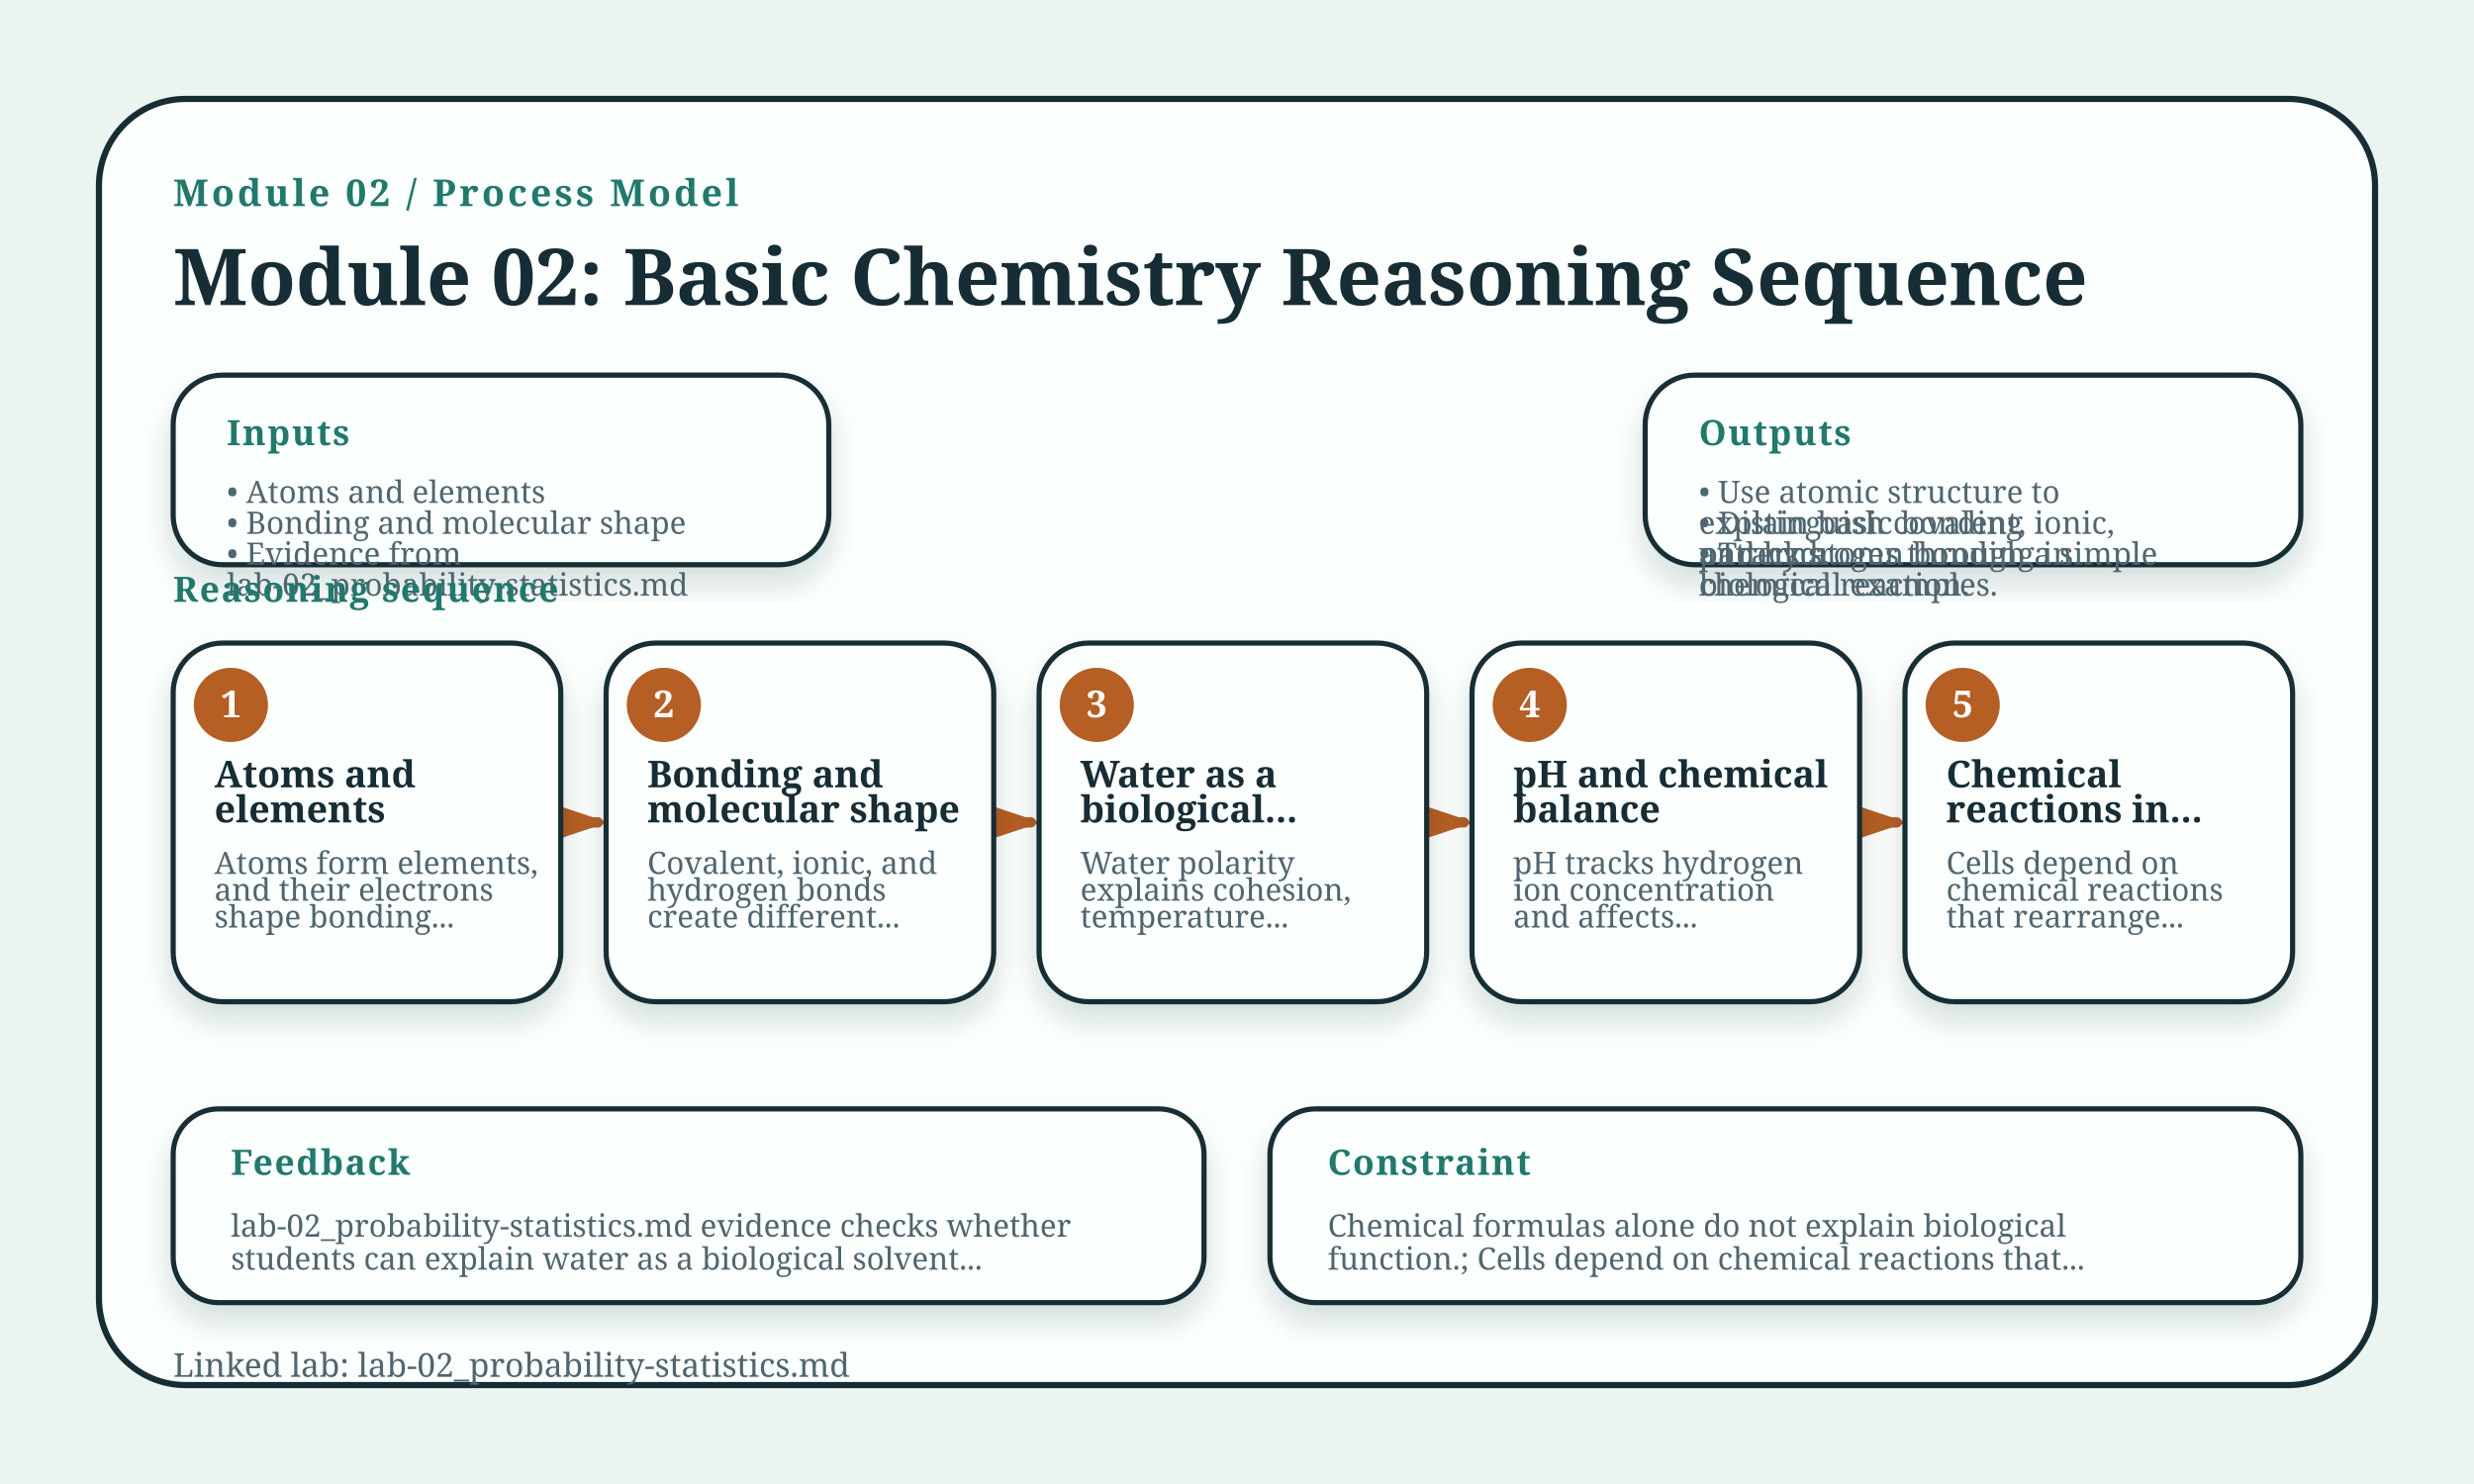
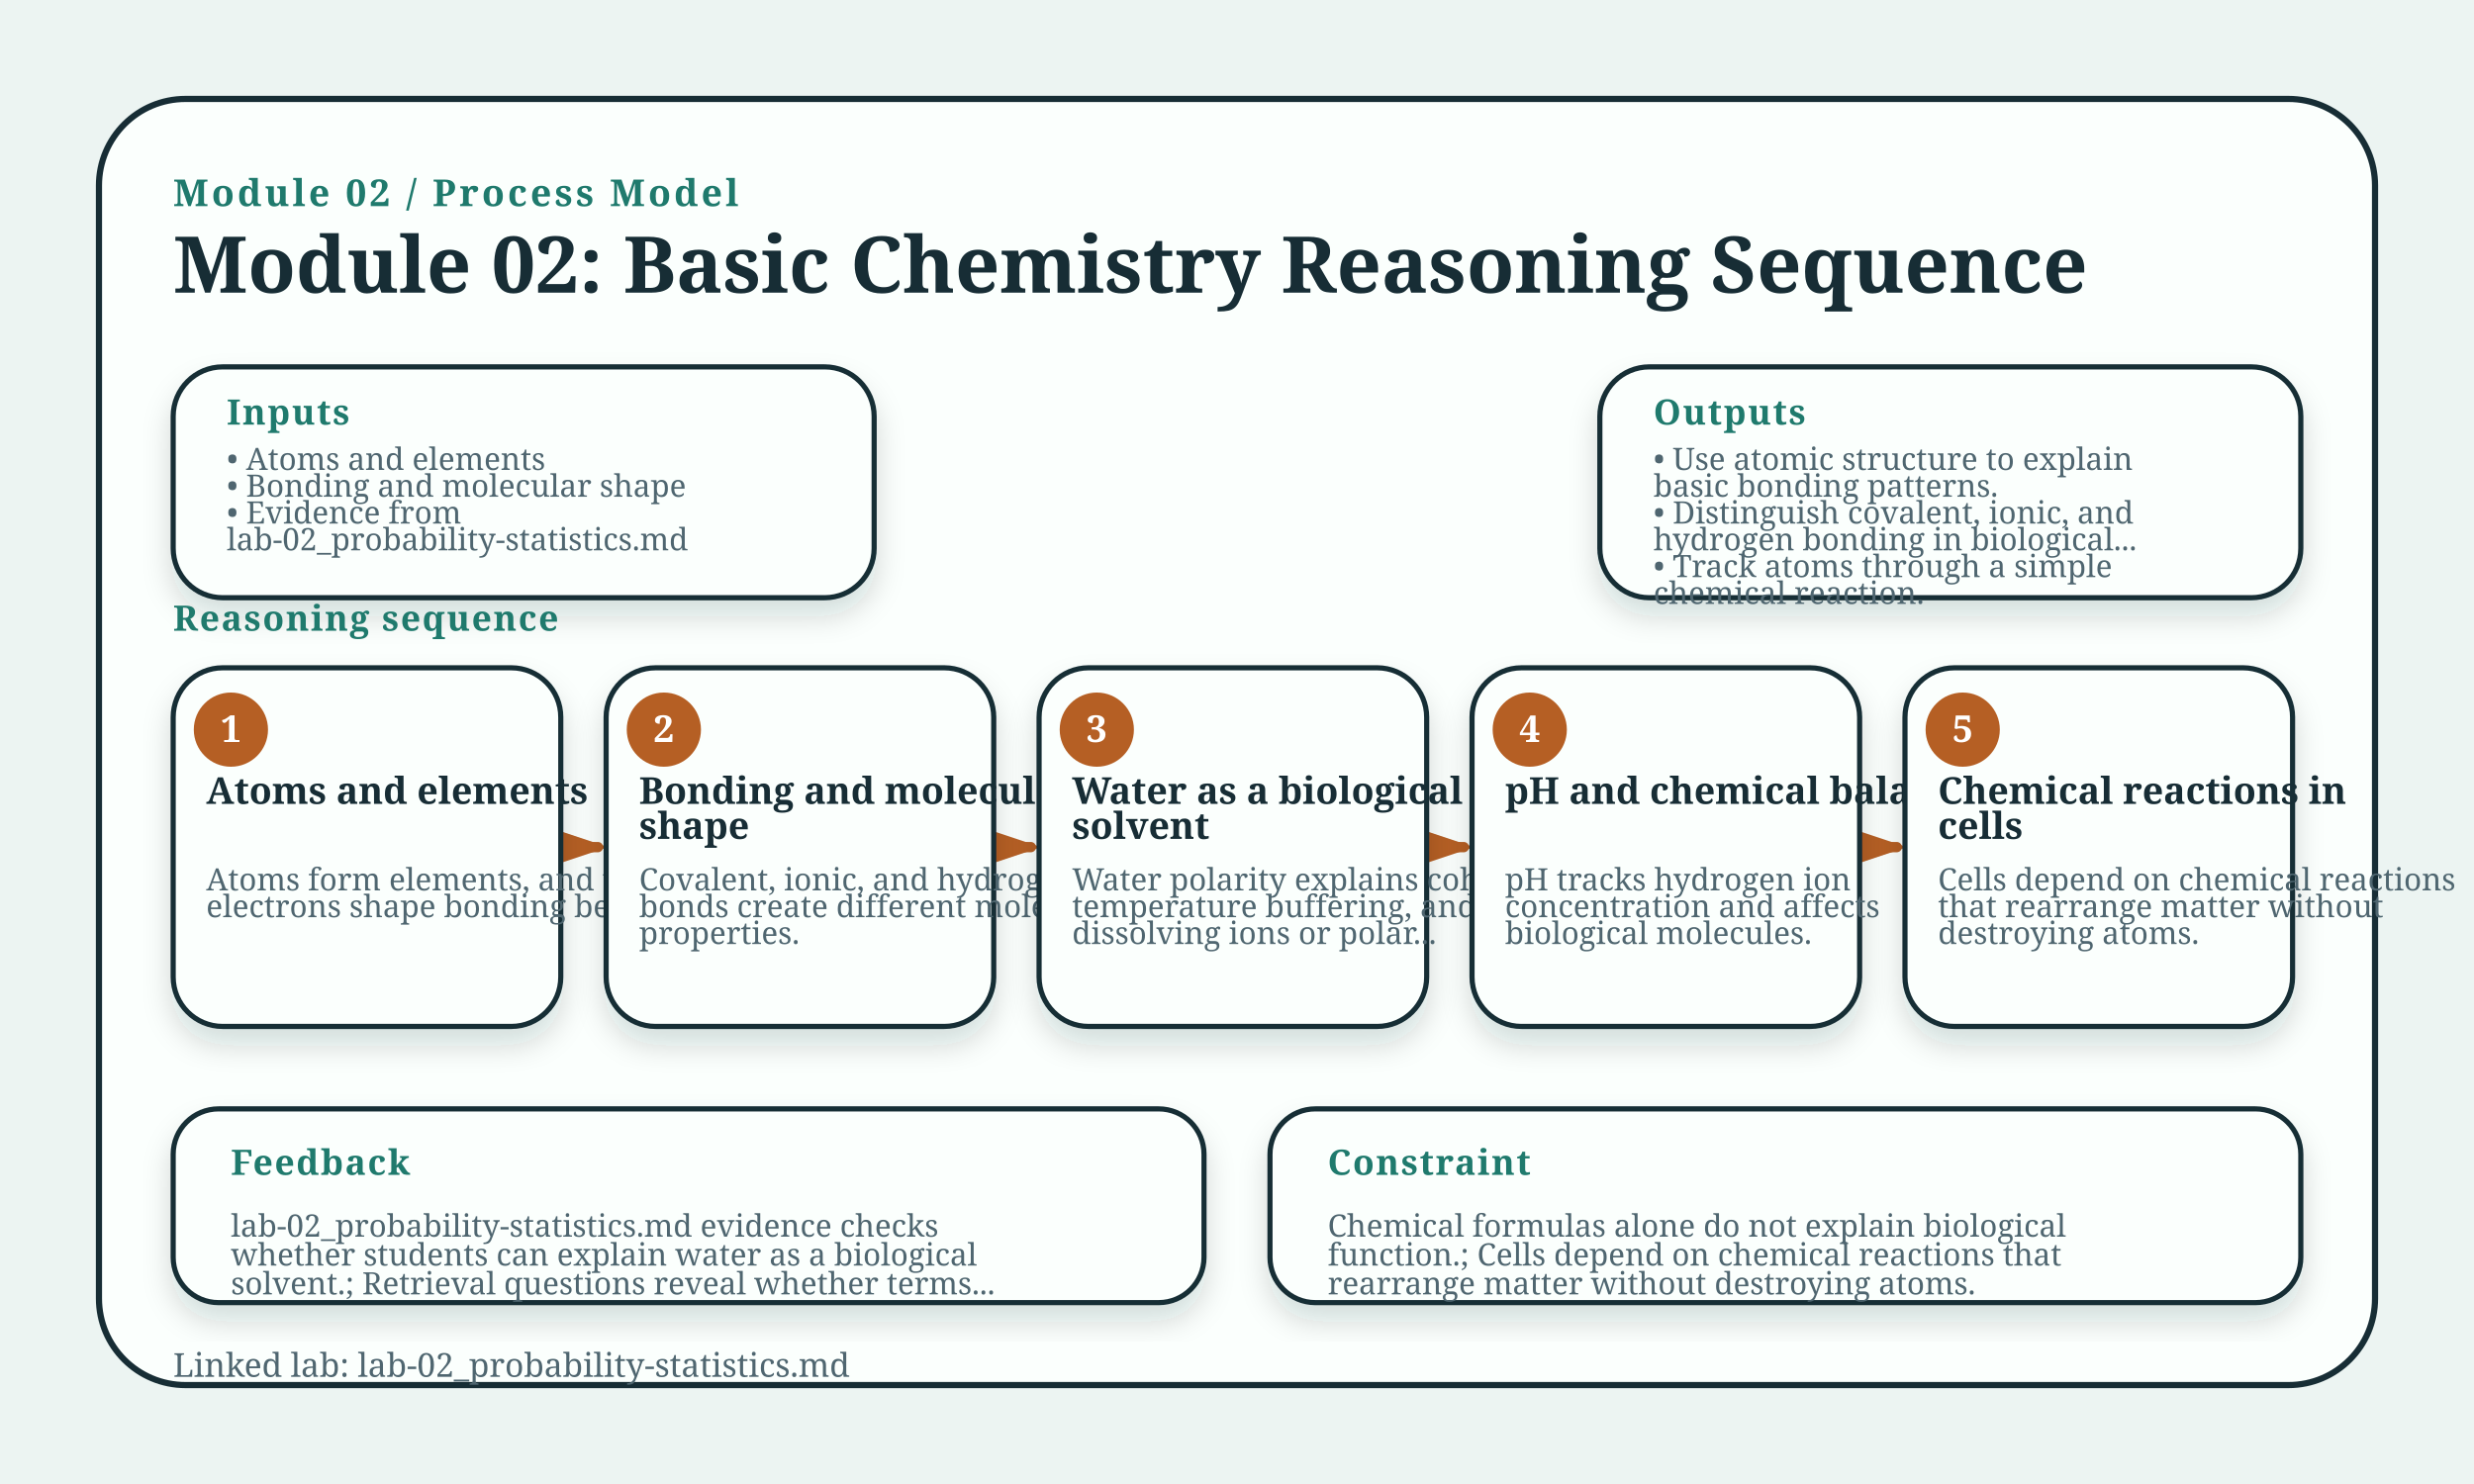
<svg xmlns="http://www.w3.org/2000/svg" width="1200" height="720" viewBox="0 0 1200 720" role="img" aria-label="Module 02: Basic Chemistry Reasoning Sequence">
  <style>
    .bg { fill: #ecf4f2; }
    .halo { fill: url(#wash); opacity: 0.92; }
    .frame { fill: #fbfffd; stroke: #172d35; stroke-width: 3; }
    .eyebrow { fill: #1f7a6d; font: 800 18px Georgia, serif; letter-spacing: 1.5px; text-transform: uppercase; }
    .title-text { fill: #172d35; font: 800 38px Georgia, serif; }
    .footer { fill: #4f6670; font: 16px Georgia, serif; }
    .claim-card, .side-card, .feedback-card, .prompt-card, .routine-card, .stage-card-bg { fill: #fbfffd; stroke: #172d35; stroke-width: 2.5; filter: url(#shadow); }
    .claim-kicker, .card-kicker { fill: #1f7a6d; font: 800 17px Georgia, serif; letter-spacing: 0.8px; text-transform: uppercase; }
    .claim-text { fill: #172d35; font: 700 25px Georgia, serif; }
    .node { fill: #fbfffd; stroke: #b55f24; stroke-width: 3; filter: url(#shadow); }
    .node-claim { stroke: #1f7a6d; }
    .node-mechanism { stroke: #b55f24; }
    .node-evidence { stroke: #567d46; }
    .node-vocabulary { stroke: #8067a9; }
    .node-application { stroke: #b26b2f; }
    .node-revision { stroke: #8a4351; }
    .cluster-pill { stroke: none; opacity: 0.92; }
    .cluster-claim { fill: #1f7a6d; }
    .cluster-mechanism { fill: #b55f24; }
    .cluster-evidence { fill: #6d9c57; }
    .cluster-vocabulary { fill: #9b83c6; }
    .cluster-application { fill: #d28942; }
    .cluster-revision { fill: #b85d70; }
    .cluster-label, .legend-text { fill: white; font: 800 11px Georgia, serif; letter-spacing: 1px; text-transform: uppercase; }
    .node-label { fill: #172d35; font: 800 20px Georgia, serif; }
    .node-detail { fill: #4f6670; font: 14px Georgia, serif; }
    .edge { stroke: #1f7a6d; stroke-width: 4; stroke-linecap: round; opacity: 0.72; marker-end: url(#arrowhead); }
-     .edge-label { fill: #1f7a6d; font: 700 13px Georgia, serif; text-anchor: middle; paint-order: stroke; stroke: #ecf4f2; stroke-width: 4; }
+     .edge-label { fill: #1f7a6d; font: 700 12px Georgia, serif; text-anchor: middle; paint-order: stroke; stroke: #ecf4f2; stroke-width: 5; }
    .stage-dot { fill: #b55f24; }
    .stage-num { fill: white; font: 900 18px Georgia, serif; }
    .stage-label { fill: #172d35; font: 800 18px Georgia, serif; }
    .stage-detail, .mini-text, .check-text { fill: #4f6670; font: 15px Georgia, serif; }
    .arrow { fill: none; stroke: #b55f24; stroke-width: 5; stroke-linecap: round; marker-end: url(#arrowhead); }
    .prompt-text { fill: #172d35; font: 700 17px Georgia, serif; }
    .routine-text { fill: #172d35; font: 700 16px Georgia, serif; }
    .retrieval-step-strip { fill: #fbfffd; stroke: #b55f24; stroke-width: 2; opacity: 0.96; }
    .palette-high-design { fill: #1f7a6d; }
    @media print { .claim-card, .side-card, .feedback-card, .prompt-card, .routine-card, .node, .stage-card-bg { filter: none; } }
    </style>
  <defs>
    <linearGradient id="wash" x1="0" x2="1" y1="0" y2="1">
      <stop offset="0" stop-color="#fbfffd" />
      <stop offset="1" stop-color="#b55f24" stop-opacity="0.18" />
    </linearGradient>
    <filter id="shadow" x="-20%" y="-20%" width="140%" height="140%">
      <feDropShadow dx="0" dy="8" stdDeviation="7" flood-color="#172d35" flood-opacity="0.16" />
    </filter>
    <marker id="arrowhead" markerWidth="12" markerHeight="8" refX="11" refY="4" orient="auto">
      <polygon points="0 0, 12 4, 0 8" fill="#b55f24" />
    </marker>
  </defs>
  <rect class="bg" width="1200" height="720" />
  <rect x="48" y="48" width="1104" height="624" rx="42" class="frame" />
  <text x="84" y="100" class="eyebrow">Module 02 / Process Model</text>
-   <text x="84" y="148" class="title-text">Module 02: Basic Chemistry Reasoning Sequence</text>
-   <rect x="84" y="182" width="318" height="92" rx="24" class="side-card" />
-   <text x="110" y="216" class="card-kicker">Inputs</text>
-   <text x="110.0" y="244.0" class="mini-text">
+   <text x="84.0" y="142.0" class="title-text">
+     <tspan x="84.0" dy="0">Module 02: Basic Chemistry Reasoning Sequence</tspan>
+   </text>
+   <rect x="84" y="178" width="340" height="112" rx="24" class="side-card" />
+   <text x="110" y="206" class="card-kicker">Inputs</text>
+   <text x="110.0" y="228.0" class="mini-text">
    <tspan x="110.0" dy="0">• Atoms and elements</tspan>
  </text>
-   <text x="110.0" y="259.0" class="mini-text">
+   <text x="110.0" y="241.0" class="mini-text">
    <tspan x="110.0" dy="0">• Bonding and molecular shape</tspan>
  </text>
-   <text x="110.0" y="274.0" class="mini-text">
+   <text x="110.0" y="254.0" class="mini-text">
    <tspan x="110.0" dy="0">• Evidence from</tspan>
-     <tspan x="110.0" dy="15">lab-02_probability-statistics.md</tspan>
+     <tspan x="110.0" dy="13">lab-02_probability-statistics.md</tspan>
  </text>
-   <rect x="798" y="182" width="318" height="92" rx="24" class="side-card" />
-   <text x="824" y="216" class="card-kicker">Outputs</text>
-   <text x="824.0" y="244.0" class="mini-text">
-     <tspan x="824.0" dy="0">• Use atomic structure to</tspan>
-     <tspan x="824.0" dy="15">explain basic bonding</tspan>
-     <tspan x="824.0" dy="15">patterns.</tspan>
+   <rect x="776" y="178" width="340" height="112" rx="24" class="side-card" />
+   <text x="802" y="206" class="card-kicker">Outputs</text>
+   <text x="802.0" y="228.0" class="mini-text">
+     <tspan x="802.0" dy="0">• Use atomic structure to explain</tspan>
+     <tspan x="802.0" dy="13">basic bonding patterns.</tspan>
  </text>
-   <text x="824.0" y="259.0" class="mini-text">
-     <tspan x="824.0" dy="0">• Distinguish covalent, ionic,</tspan>
-     <tspan x="824.0" dy="15">and hydrogen bonding in</tspan>
-     <tspan x="824.0" dy="15">biological examples.</tspan>
+   <text x="802.0" y="254.0" class="mini-text">
+     <tspan x="802.0" dy="0">• Distinguish covalent, ionic, and</tspan>
+     <tspan x="802.0" dy="13">hydrogen bonding in biological...</tspan>
  </text>
-   <text x="824.0" y="274.0" class="mini-text">
-     <tspan x="824.0" dy="0">• Track atoms through a simple</tspan>
-     <tspan x="824.0" dy="15">chemical reaction.</tspan>
+   <text x="802.0" y="280.0" class="mini-text">
+     <tspan x="802.0" dy="0">• Track atoms through a simple</tspan>
+     <tspan x="802.0" dy="13">chemical reaction.</tspan>
  </text>
-   <text x="84" y="292" class="card-kicker">Reasoning sequence</text>
-   <path d="M 276.0 399.0 L 290.0 399.0" class="arrow" />
-   <path d="M 486.0 399.0 L 500.0 399.0" class="arrow" />
-   <path d="M 696.0 399.0 L 710.0 399.0" class="arrow" />
-   <path d="M 906.0 399.0 L 920.0 399.0" class="arrow" />
+   <text x="84" y="306" class="card-kicker">Reasoning sequence</text>
+   <path d="M 276.0 411.0 L 290.0 411.0" class="arrow" />
+   <path d="M 486.0 411.0 L 500.0 411.0" class="arrow" />
+   <path d="M 696.0 411.0 L 710.0 411.0" class="arrow" />
+   <path d="M 906.0 411.0 L 920.0 411.0" class="arrow" />
  <g class="stage-card">
-     <rect x="84.0" y="312.0" width="188" height="174" rx="24" class="stage-card-bg" />
-     <circle cx="112.0" cy="342.0" r="18" class="stage-dot" />
-     <text x="112.0" y="348.0" class="stage-num" text-anchor="middle">1</text>
-     <text x="104.0" y="382.0" class="stage-label">
-       <tspan x="104.0" dy="0">Atoms and</tspan>
-       <tspan x="104.0" dy="17">elements</tspan>
+     <rect x="84.0" y="324.0" width="188" height="174" rx="24" class="stage-card-bg" />
+     <circle cx="112.0" cy="354.0" r="18" class="stage-dot" />
+     <text x="112.0" y="360.0" class="stage-num" text-anchor="middle">1</text>
+     <text x="100.0" y="390.0" class="stage-label">
+       <tspan x="100.0" dy="0">Atoms and elements</tspan>
    </text>
-     <text x="104.0" y="424.0" class="stage-detail">
-       <tspan x="104.0" dy="0">Atoms form elements,</tspan>
-       <tspan x="104.0" dy="13">and their electrons</tspan>
-       <tspan x="104.0" dy="13">shape bonding...</tspan>
+     <text x="100.0" y="432.0" class="stage-detail">
+       <tspan x="100.0" dy="0">Atoms form elements, and their</tspan>
+       <tspan x="100.0" dy="13">electrons shape bonding behavior.</tspan>
    </text>
  </g>
  <g class="stage-card">
-     <rect x="294.0" y="312.0" width="188" height="174" rx="24" class="stage-card-bg" />
-     <circle cx="322.0" cy="342.0" r="18" class="stage-dot" />
-     <text x="322.0" y="348.0" class="stage-num" text-anchor="middle">2</text>
-     <text x="314.0" y="382.0" class="stage-label">
-       <tspan x="314.0" dy="0">Bonding and</tspan>
-       <tspan x="314.0" dy="17">molecular shape</tspan>
+     <rect x="294.0" y="324.0" width="188" height="174" rx="24" class="stage-card-bg" />
+     <circle cx="322.0" cy="354.0" r="18" class="stage-dot" />
+     <text x="322.0" y="360.0" class="stage-num" text-anchor="middle">2</text>
+     <text x="310.0" y="390.0" class="stage-label">
+       <tspan x="310.0" dy="0">Bonding and molecular</tspan>
+       <tspan x="310.0" dy="17">shape</tspan>
    </text>
-     <text x="314.0" y="424.0" class="stage-detail">
-       <tspan x="314.0" dy="0">Covalent, ionic, and</tspan>
-       <tspan x="314.0" dy="13">hydrogen bonds</tspan>
-       <tspan x="314.0" dy="13">create different...</tspan>
+     <text x="310.0" y="432.0" class="stage-detail">
+       <tspan x="310.0" dy="0">Covalent, ionic, and hydrogen</tspan>
+       <tspan x="310.0" dy="13">bonds create different molecular</tspan>
+       <tspan x="310.0" dy="13">properties.</tspan>
    </text>
  </g>
  <g class="stage-card">
-     <rect x="504.0" y="312.0" width="188" height="174" rx="24" class="stage-card-bg" />
-     <circle cx="532.0" cy="342.0" r="18" class="stage-dot" />
-     <text x="532.0" y="348.0" class="stage-num" text-anchor="middle">3</text>
-     <text x="524.0" y="382.0" class="stage-label">
-       <tspan x="524.0" dy="0">Water as a</tspan>
-       <tspan x="524.0" dy="17">biological...</tspan>
+     <rect x="504.0" y="324.0" width="188" height="174" rx="24" class="stage-card-bg" />
+     <circle cx="532.0" cy="354.0" r="18" class="stage-dot" />
+     <text x="532.0" y="360.0" class="stage-num" text-anchor="middle">3</text>
+     <text x="520.0" y="390.0" class="stage-label">
+       <tspan x="520.0" dy="0">Water as a biological</tspan>
+       <tspan x="520.0" dy="17">solvent</tspan>
    </text>
-     <text x="524.0" y="424.0" class="stage-detail">
-       <tspan x="524.0" dy="0">Water polarity</tspan>
-       <tspan x="524.0" dy="13">explains cohesion,</tspan>
-       <tspan x="524.0" dy="13">temperature...</tspan>
+     <text x="520.0" y="432.0" class="stage-detail">
+       <tspan x="520.0" dy="0">Water polarity explains cohesion,</tspan>
+       <tspan x="520.0" dy="13">temperature buffering, and</tspan>
+       <tspan x="520.0" dy="13">dissolving ions or polar...</tspan>
    </text>
  </g>
  <g class="stage-card">
-     <rect x="714.0" y="312.0" width="188" height="174" rx="24" class="stage-card-bg" />
-     <circle cx="742.0" cy="342.0" r="18" class="stage-dot" />
-     <text x="742.0" y="348.0" class="stage-num" text-anchor="middle">4</text>
-     <text x="734.0" y="382.0" class="stage-label">
-       <tspan x="734.0" dy="0">pH and chemical</tspan>
-       <tspan x="734.0" dy="17">balance</tspan>
+     <rect x="714.0" y="324.0" width="188" height="174" rx="24" class="stage-card-bg" />
+     <circle cx="742.0" cy="354.0" r="18" class="stage-dot" />
+     <text x="742.0" y="360.0" class="stage-num" text-anchor="middle">4</text>
+     <text x="730.0" y="390.0" class="stage-label">
+       <tspan x="730.0" dy="0">pH and chemical balance</tspan>
    </text>
-     <text x="734.0" y="424.0" class="stage-detail">
-       <tspan x="734.0" dy="0">pH tracks hydrogen</tspan>
-       <tspan x="734.0" dy="13">ion concentration</tspan>
-       <tspan x="734.0" dy="13">and affects...</tspan>
+     <text x="730.0" y="432.0" class="stage-detail">
+       <tspan x="730.0" dy="0">pH tracks hydrogen ion</tspan>
+       <tspan x="730.0" dy="13">concentration and affects</tspan>
+       <tspan x="730.0" dy="13">biological molecules.</tspan>
    </text>
  </g>
  <g class="stage-card">
-     <rect x="924.0" y="312.0" width="188" height="174" rx="24" class="stage-card-bg" />
-     <circle cx="952.0" cy="342.0" r="18" class="stage-dot" />
-     <text x="952.0" y="348.0" class="stage-num" text-anchor="middle">5</text>
-     <text x="944.0" y="382.0" class="stage-label">
-       <tspan x="944.0" dy="0">Chemical</tspan>
-       <tspan x="944.0" dy="17">reactions in...</tspan>
+     <rect x="924.0" y="324.0" width="188" height="174" rx="24" class="stage-card-bg" />
+     <circle cx="952.0" cy="354.0" r="18" class="stage-dot" />
+     <text x="952.0" y="360.0" class="stage-num" text-anchor="middle">5</text>
+     <text x="940.0" y="390.0" class="stage-label">
+       <tspan x="940.0" dy="0">Chemical reactions in</tspan>
+       <tspan x="940.0" dy="17">cells</tspan>
    </text>
-     <text x="944.0" y="424.0" class="stage-detail">
-       <tspan x="944.0" dy="0">Cells depend on</tspan>
-       <tspan x="944.0" dy="13">chemical reactions</tspan>
-       <tspan x="944.0" dy="13">that rearrange...</tspan>
+     <text x="940.0" y="432.0" class="stage-detail">
+       <tspan x="940.0" dy="0">Cells depend on chemical reactions</tspan>
+       <tspan x="940.0" dy="13">that rearrange matter without</tspan>
+       <tspan x="940.0" dy="13">destroying atoms.</tspan>
    </text>
  </g>
  <rect x="84" y="538" width="500" height="94" rx="22" class="feedback-card" />
  <text x="112" y="570" class="card-kicker">Feedback</text>
  <text x="112.0" y="600.0" class="mini-text">
-     <tspan x="112.0" dy="0">lab-02_probability-statistics.md evidence checks whether</tspan>
-     <tspan x="112.0" dy="16">students can explain water as a biological solvent...</tspan>
+     <tspan x="112.0" dy="0">lab-02_probability-statistics.md evidence checks</tspan>
+     <tspan x="112.0" dy="14">whether students can explain water as a biological</tspan>
+     <tspan x="112.0" dy="14">solvent.; Retrieval questions reveal whether terms...</tspan>
  </text>
  <rect x="616" y="538" width="500" height="94" rx="22" class="feedback-card" />
  <text x="644" y="570" class="card-kicker">Constraint</text>
  <text x="644.0" y="600.0" class="mini-text">
    <tspan x="644.0" dy="0">Chemical formulas alone do not explain biological</tspan>
-     <tspan x="644.0" dy="16">function.; Cells depend on chemical reactions that...</tspan>
+     <tspan x="644.0" dy="14">function.; Cells depend on chemical reactions that</tspan>
+     <tspan x="644.0" dy="14">rearrange matter without destroying atoms.</tspan>
  </text>
  <text x="84" y="668" class="footer">Linked lab: lab-02_probability-statistics.md</text>
</svg>
